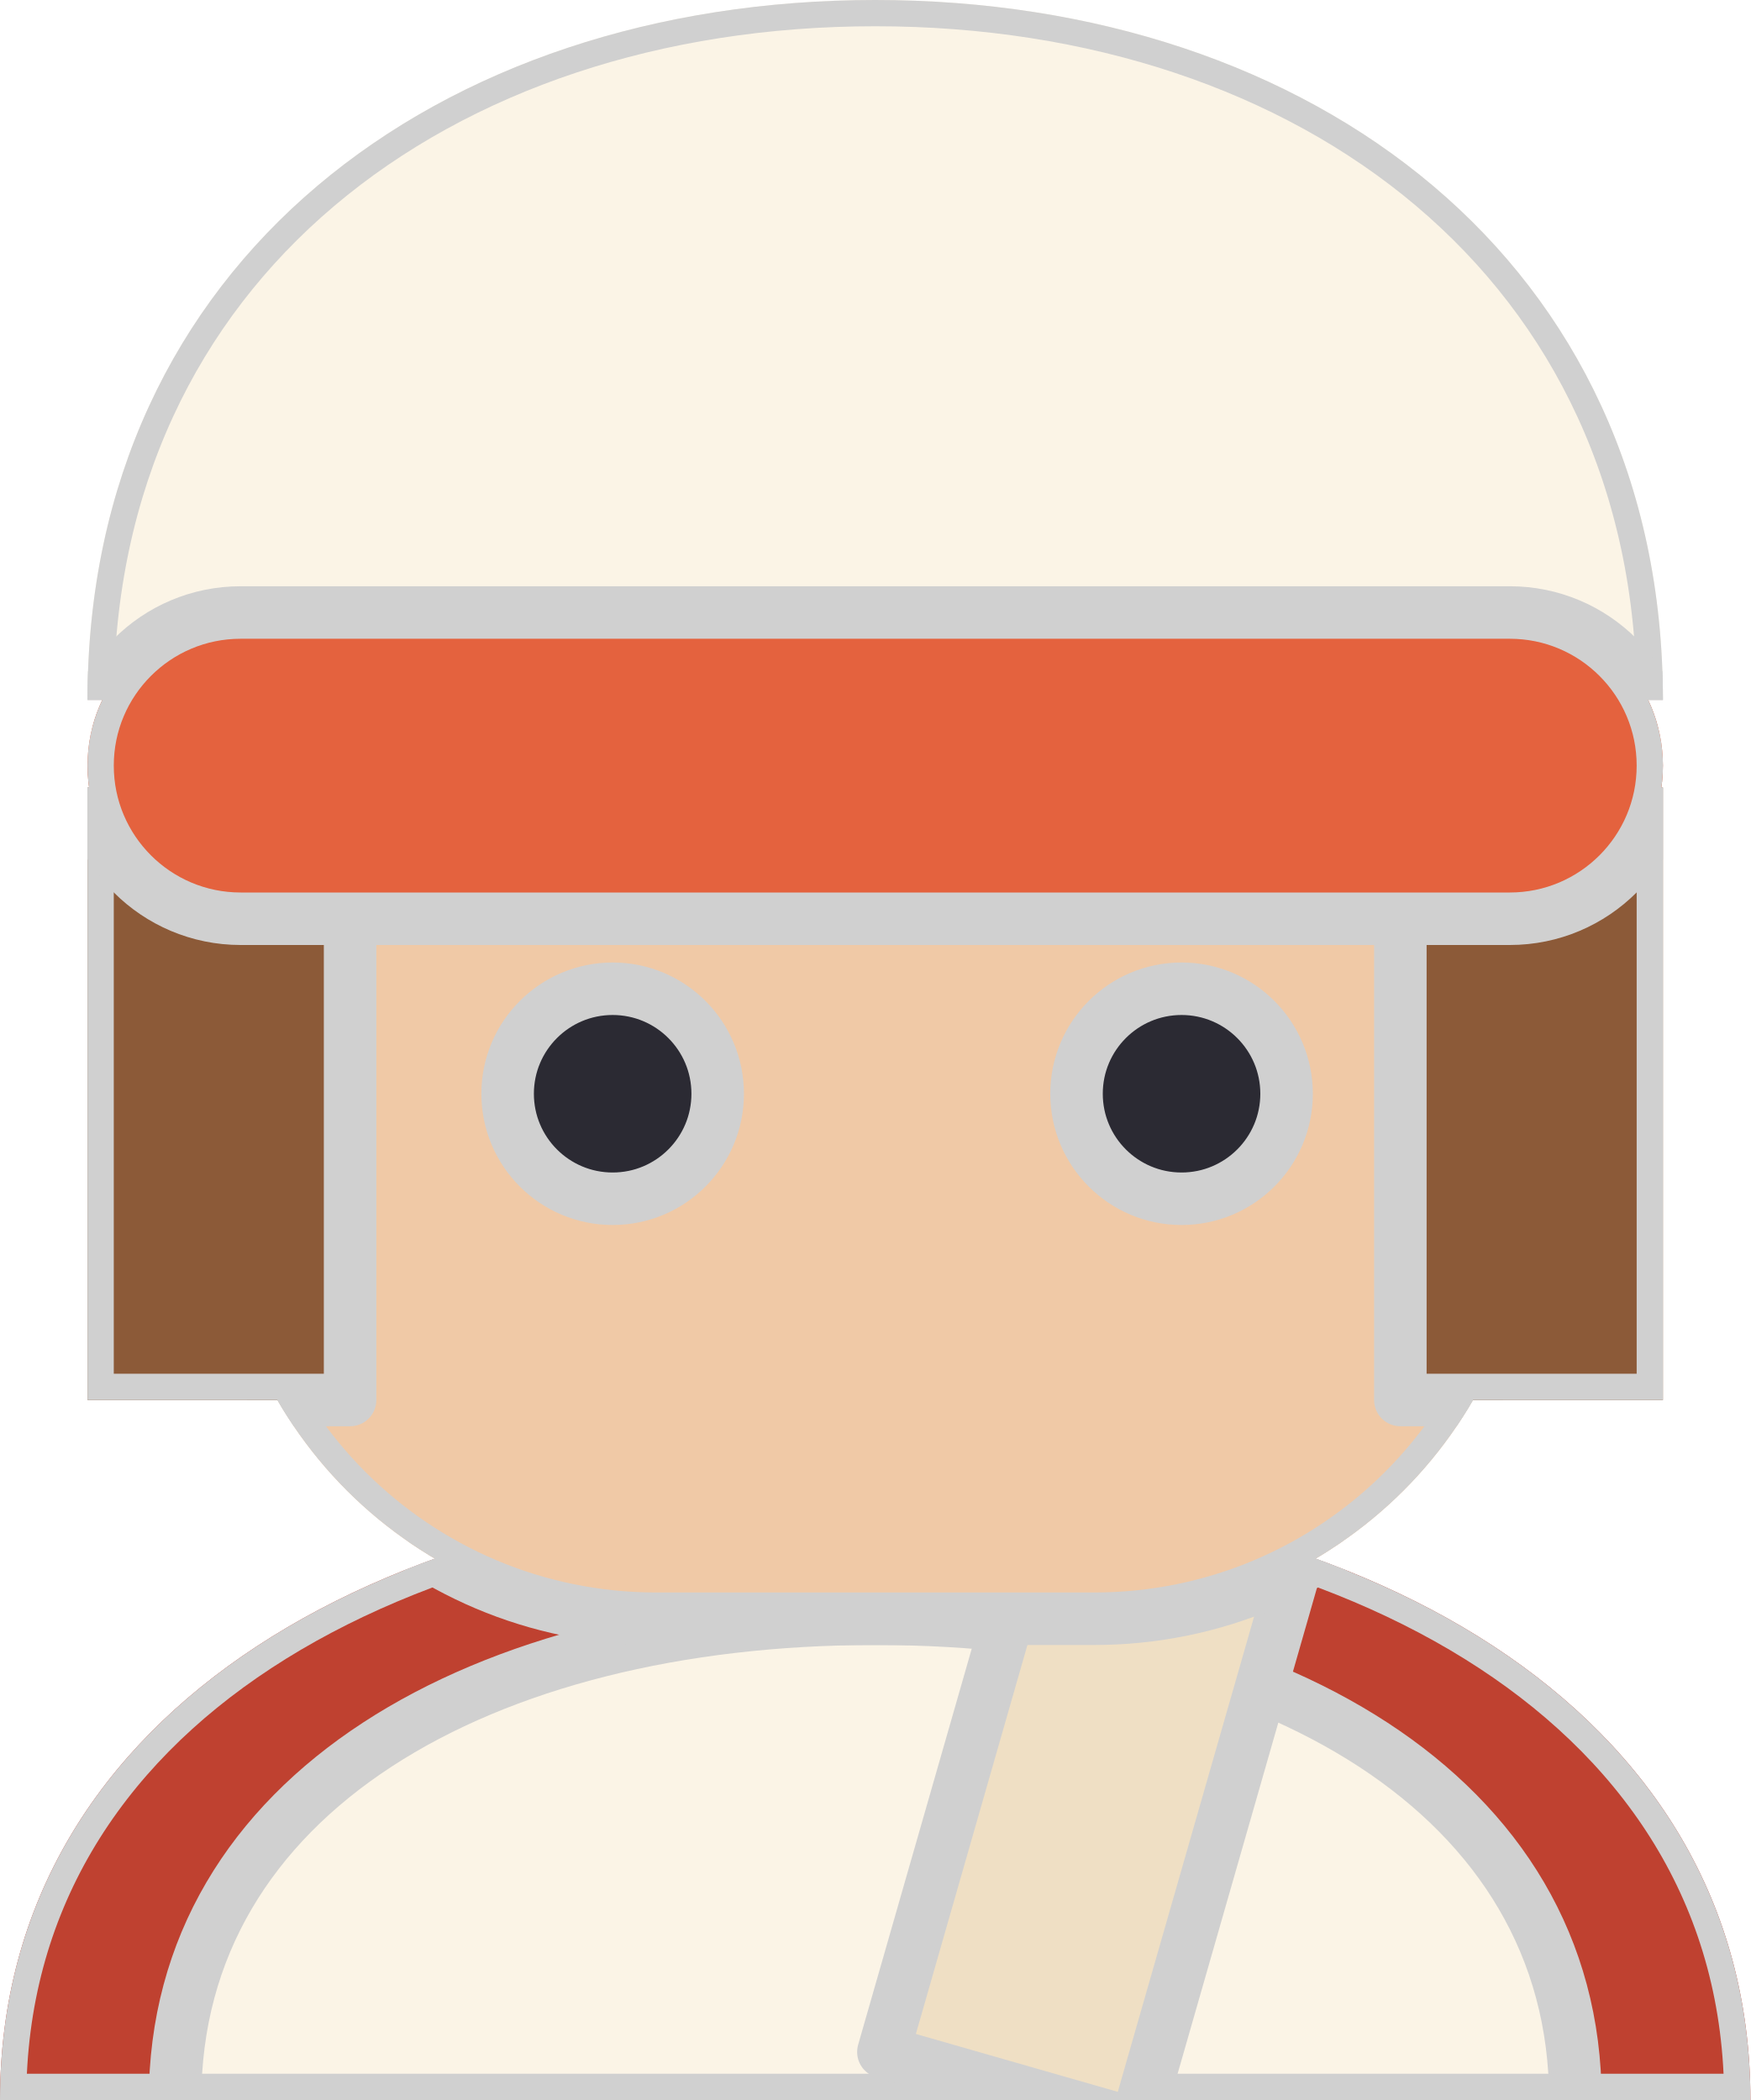
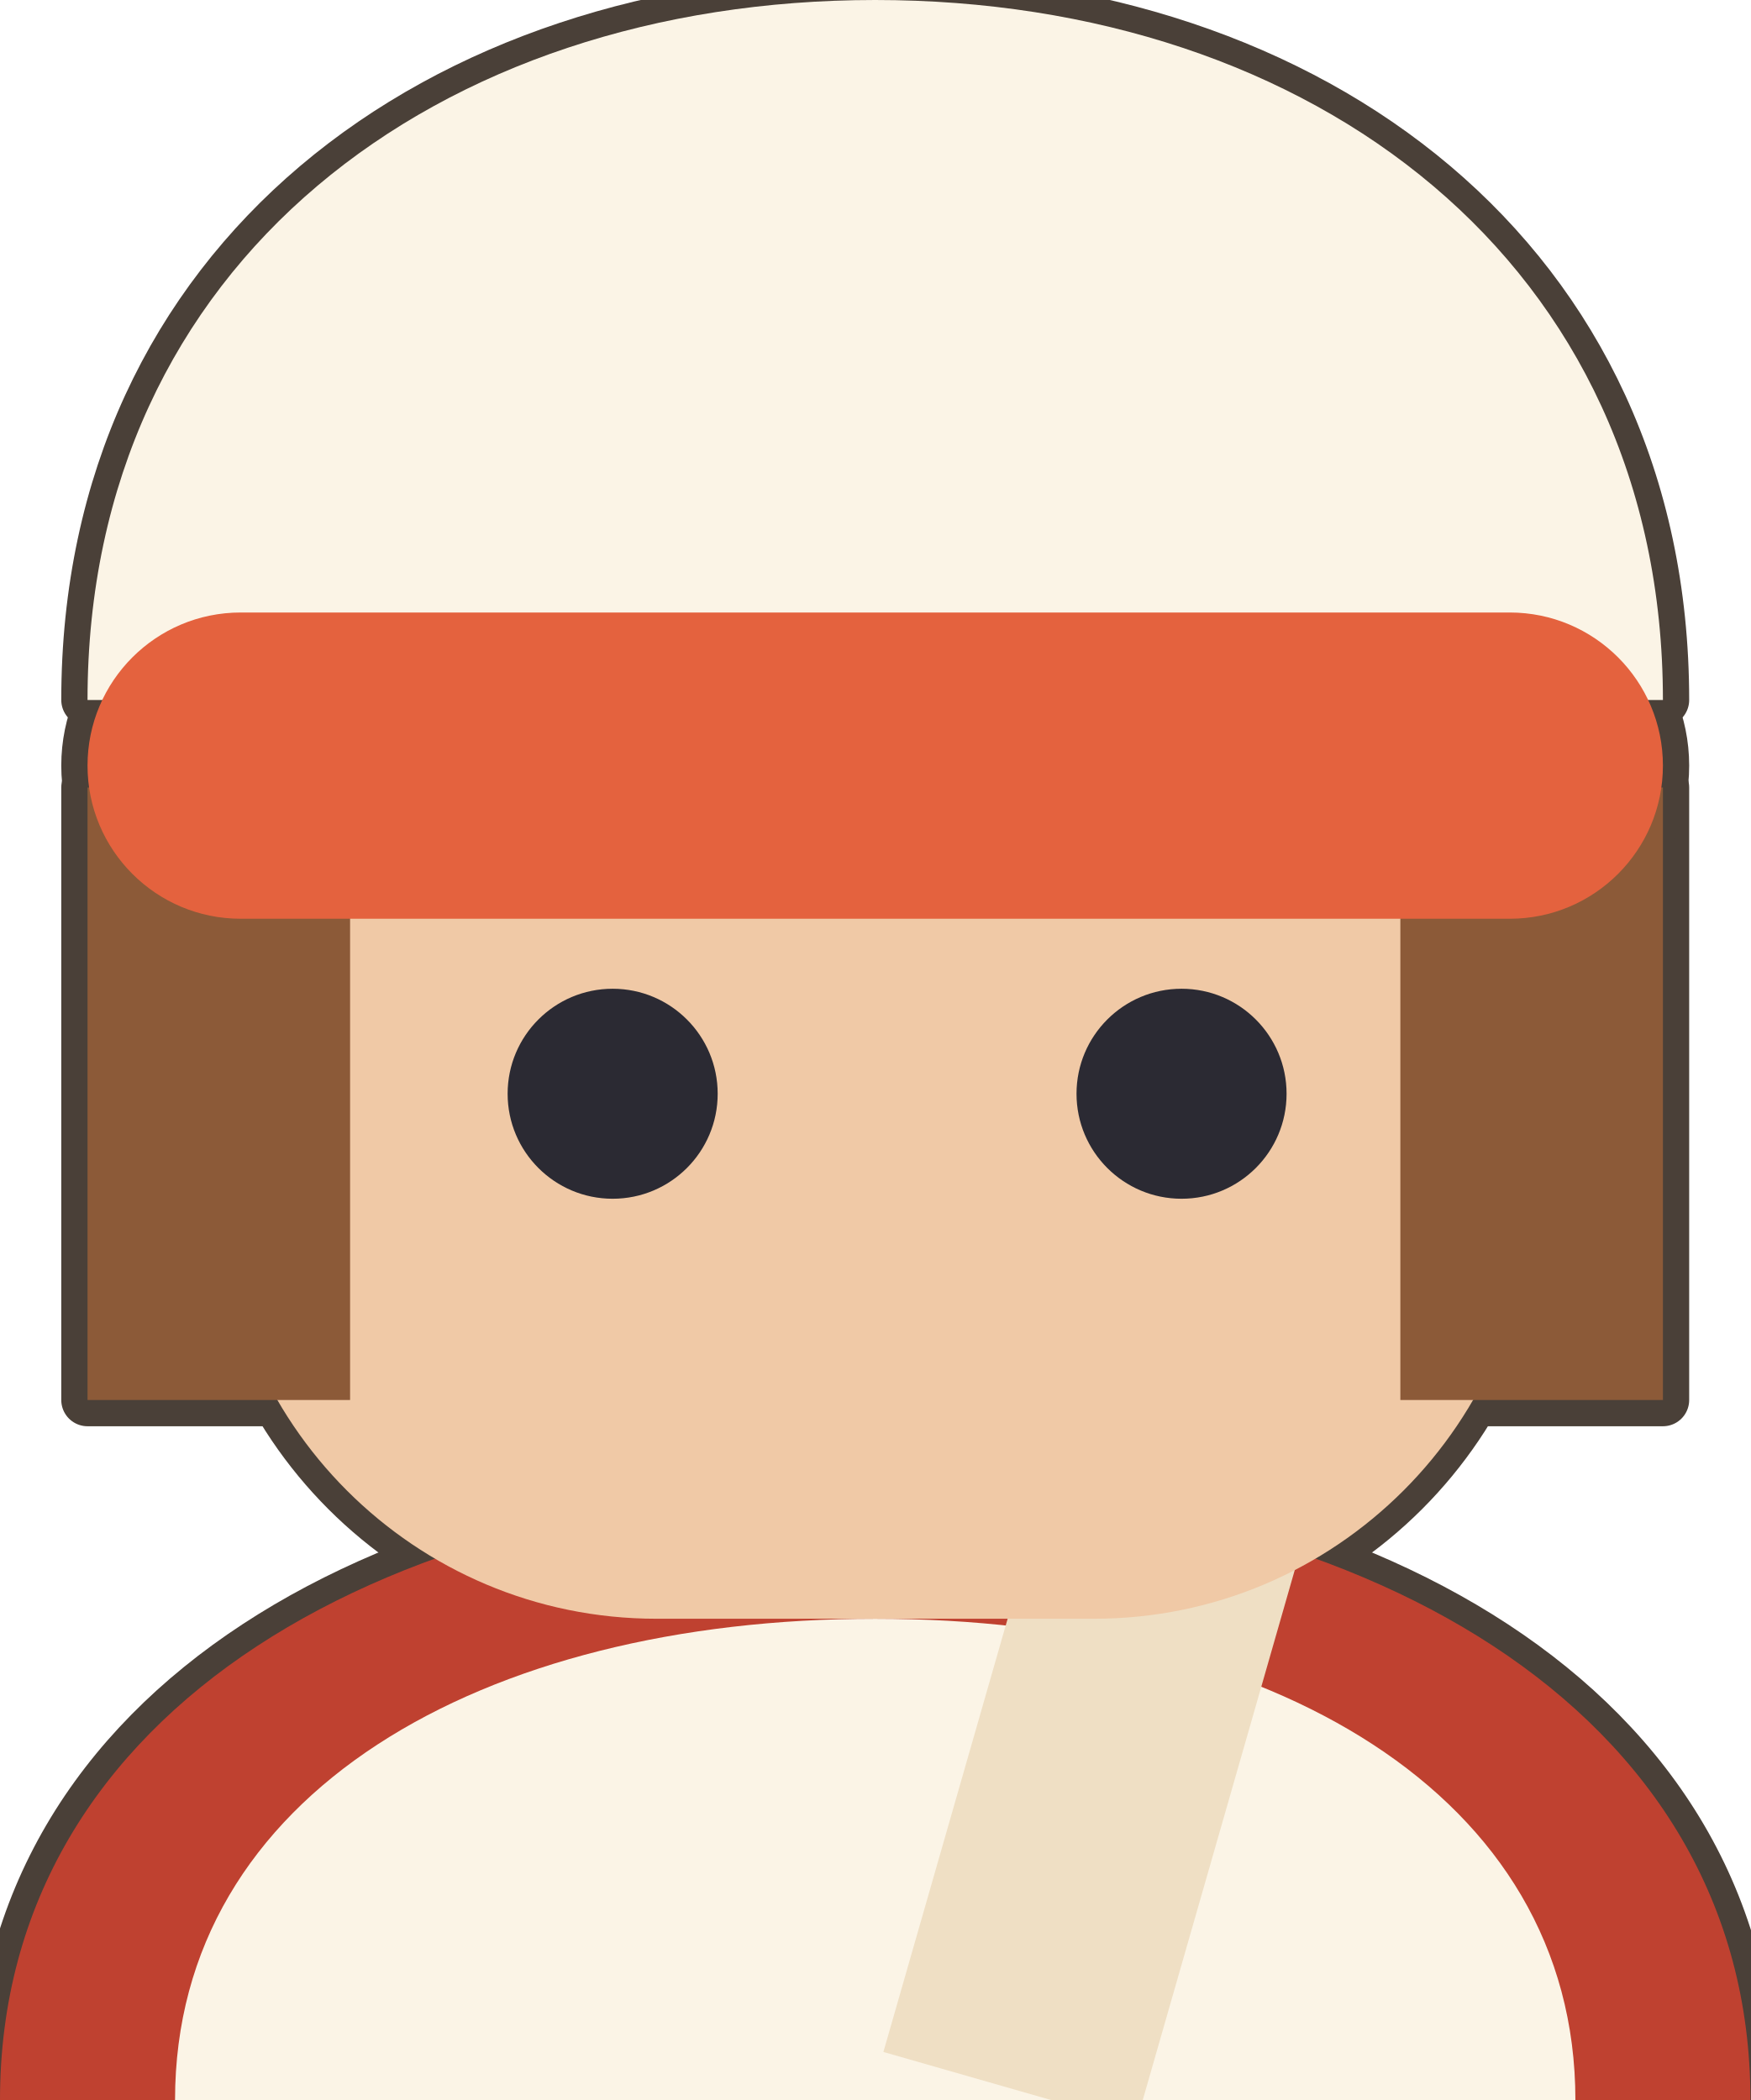
<svg xmlns="http://www.w3.org/2000/svg" width="120" height="144" viewBox="8 6 40 48">
-   <clipPath id="rim_person_woman_winter_head_car">
-     <path d="M8 54 C8 45 17 40 28 40 C39 40 48 45 48 54 Z" fill="#BF4130" />
-     <path d="M12 54 C12 47 19 43 28 43 C37 43 44 47 44 54 Z" fill="#FBF4E6" />
-     <rect x="30" y="40" width="6" height="14" fill="#EFDFC4" transform="rotate(16 33 47)" />
-     <rect x="13" y="12" width="30" height="31" rx="10" fill="#F0C9A6" />
-     <path d="M10 38 L10 24 L16 24 L16 38 Z" fill="#8C5A38" />
-     <path d="M40 38 L40 24 L46 24 L46 38 Z" fill="#8C5A38" />
-     <path d="M10 22 C10 12 18 6 28 6 C38 6 46 12 46 22 Z" fill="#FBF4E6" />
-     <rect x="10" y="20" width="36" height="7" rx="3.5" fill="#E4623E" />
-     <circle cx="22" cy="31" r="2.4" fill="#2B2A33" />
-     <circle cx="35" cy="31" r="2.4" fill="#2B2A33" />
-   </clipPath>
-   <g clip-path="url(#rim_person_woman_winter_head_car)">
-     <path stroke="#d0d0d0" stroke-width="1.2" stroke-linejoin="round" d="M8 54 C8 45 17 40 28 40 C39 40 48 45 48 54 Z" fill="#BF4130" />
-     <path stroke="#d0d0d0" stroke-width="1.2" stroke-linejoin="round" d="M12 54 C12 47 19 43 28 43 C37 43 44 47 44 54 Z" fill="#FBF4E6" />
-     <rect stroke="#d0d0d0" stroke-width="1.2" stroke-linejoin="round" x="30" y="40" width="6" height="14" fill="#EFDFC4" transform="rotate(16 33 47)" />
-     <rect stroke="#d0d0d0" stroke-width="1.2" stroke-linejoin="round" x="13" y="12" width="30" height="31" rx="10" fill="#F0C9A6" />
-     <path stroke="#d0d0d0" stroke-width="1.2" stroke-linejoin="round" d="M10 38 L10 24 L16 24 L16 38 Z" fill="#8C5A38" />
-     <path stroke="#d0d0d0" stroke-width="1.2" stroke-linejoin="round" d="M40 38 L40 24 L46 24 L46 38 Z" fill="#8C5A38" />
-     <path stroke="#d0d0d0" stroke-width="1.2" stroke-linejoin="round" d="M10 22 C10 12 18 6 28 6 C38 6 46 12 46 22 Z" fill="#FBF4E6" />
-     <rect stroke="#d0d0d0" stroke-width="1.2" stroke-linejoin="round" x="10" y="20" width="36" height="7" rx="3.5" fill="#E4623E" />
-     <circle stroke="#d0d0d0" stroke-width="1.2" stroke-linejoin="round" cx="22" cy="31" r="2.4" fill="#2B2A33" />
-     <circle stroke="#d0d0d0" stroke-width="1.2" stroke-linejoin="round" cx="35" cy="31" r="2.4" fill="#2B2A33" />
+   <g id="paperscrape-outline" fill="#4a4038" stroke="#4a4038" stroke-width="1.2" stroke-linejoin="round" stroke-linecap="round">
+     <path d="M8 54 C8 45 17 40 28 40 C39 40 48 45 48 54 Z" />
+     <path d="M12 54 C12 47 19 43 28 43 C37 43 44 47 44 54 Z" />
+     <rect x="30" y="40" width="6" height="14" transform="rotate(16 33 47)" />
+     <rect x="13" y="12" width="30" height="31" rx="10" />
+     <path d="M10 38 L10 24 L16 24 L16 38 Z" />
+     <path d="M40 38 L40 24 L46 24 L46 38 Z" />
+     <path d="M10 22 C10 12 18 6 28 6 C38 6 46 12 46 22 Z" />
+     <rect x="10" y="20" width="36" height="7" rx="3.5" />
+     <circle cx="22" cy="31" r="2.4" />
+     <circle cx="35" cy="31" r="2.4" />
  </g>
+   <path d="M8 54 C8 45 17 40 28 40 C39 40 48 45 48 54 Z" fill="#BF4130" />
+   <path d="M12 54 C12 47 19 43 28 43 C37 43 44 47 44 54 Z" fill="#FBF4E6" />
+   <rect x="30" y="40" width="6" height="14" fill="#EFDFC4" transform="rotate(16 33 47)" />
+   <rect x="13" y="12" width="30" height="31" rx="10" fill="#F0C9A6" />
+   <path d="M10 38 L10 24 L16 24 L16 38 Z" fill="#8C5A38" />
+   <path d="M40 38 L40 24 L46 24 L46 38 Z" fill="#8C5A38" />
+   <path d="M10 22 C10 12 18 6 28 6 C38 6 46 12 46 22 Z" fill="#FBF4E6" />
+   <rect x="10" y="20" width="36" height="7" rx="3.5" fill="#E4623E" />
+   <circle cx="22" cy="31" r="2.4" fill="#2B2A33" />
+   <circle cx="35" cy="31" r="2.4" fill="#2B2A33" />
</svg>
